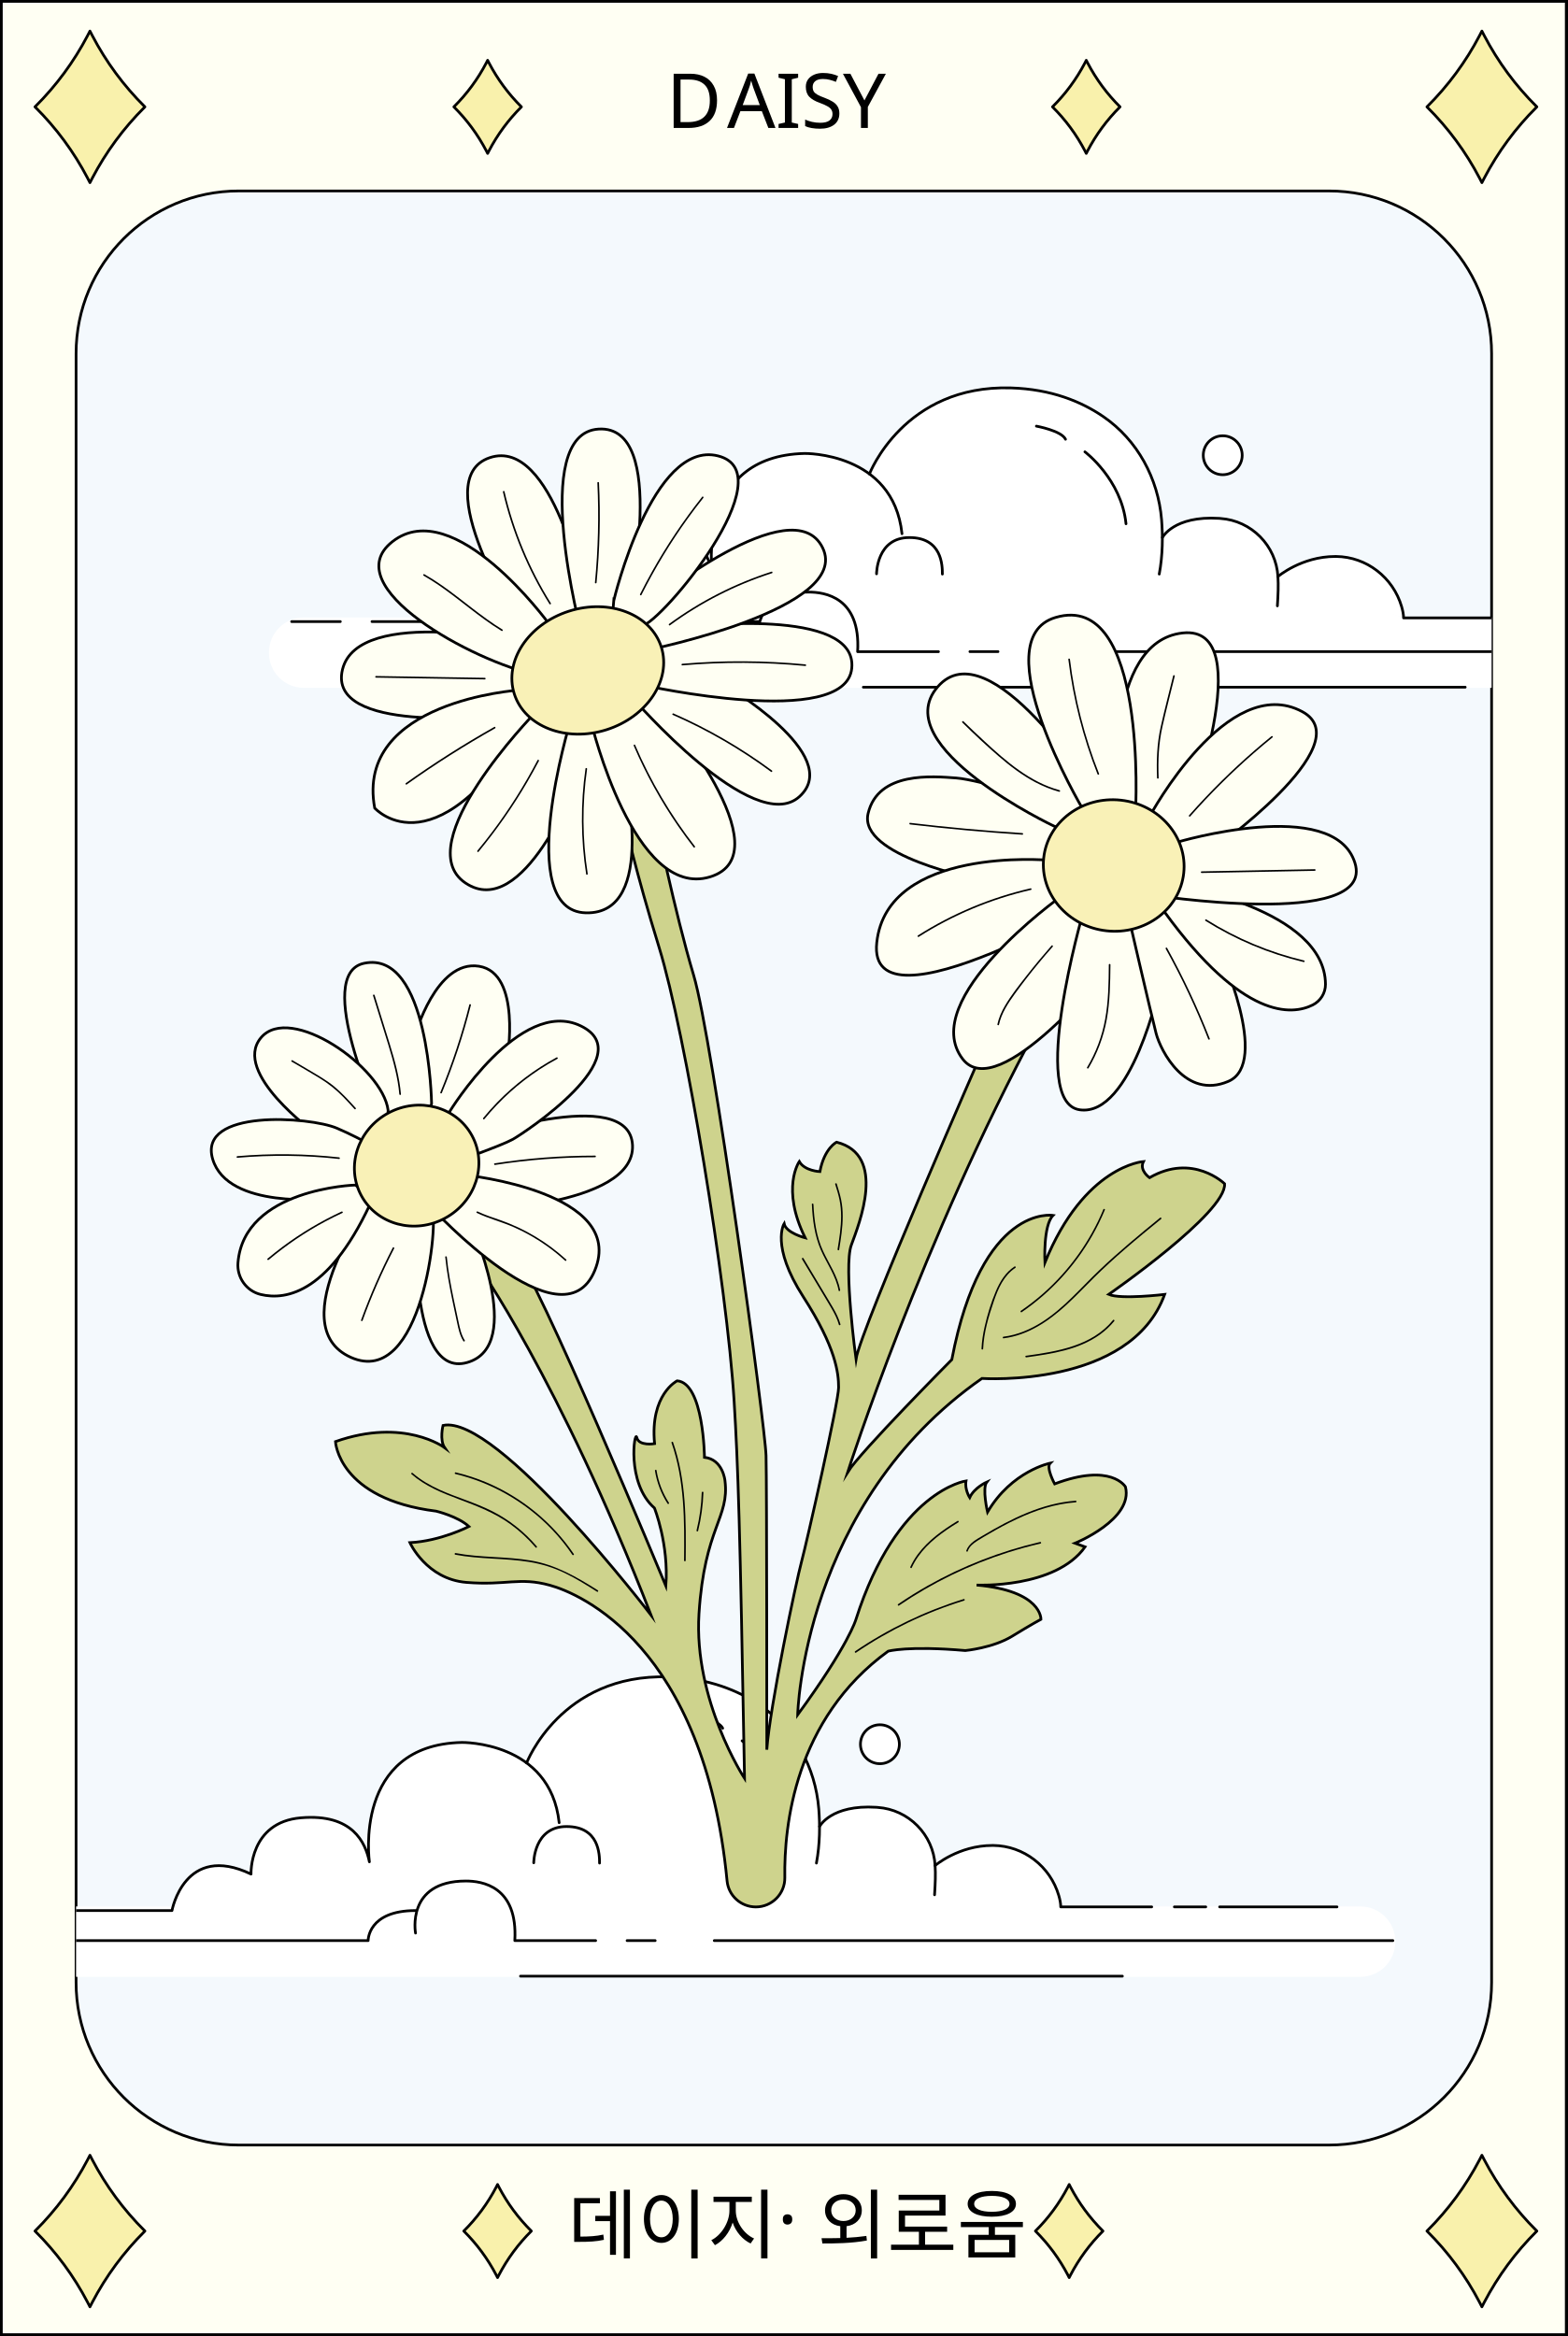
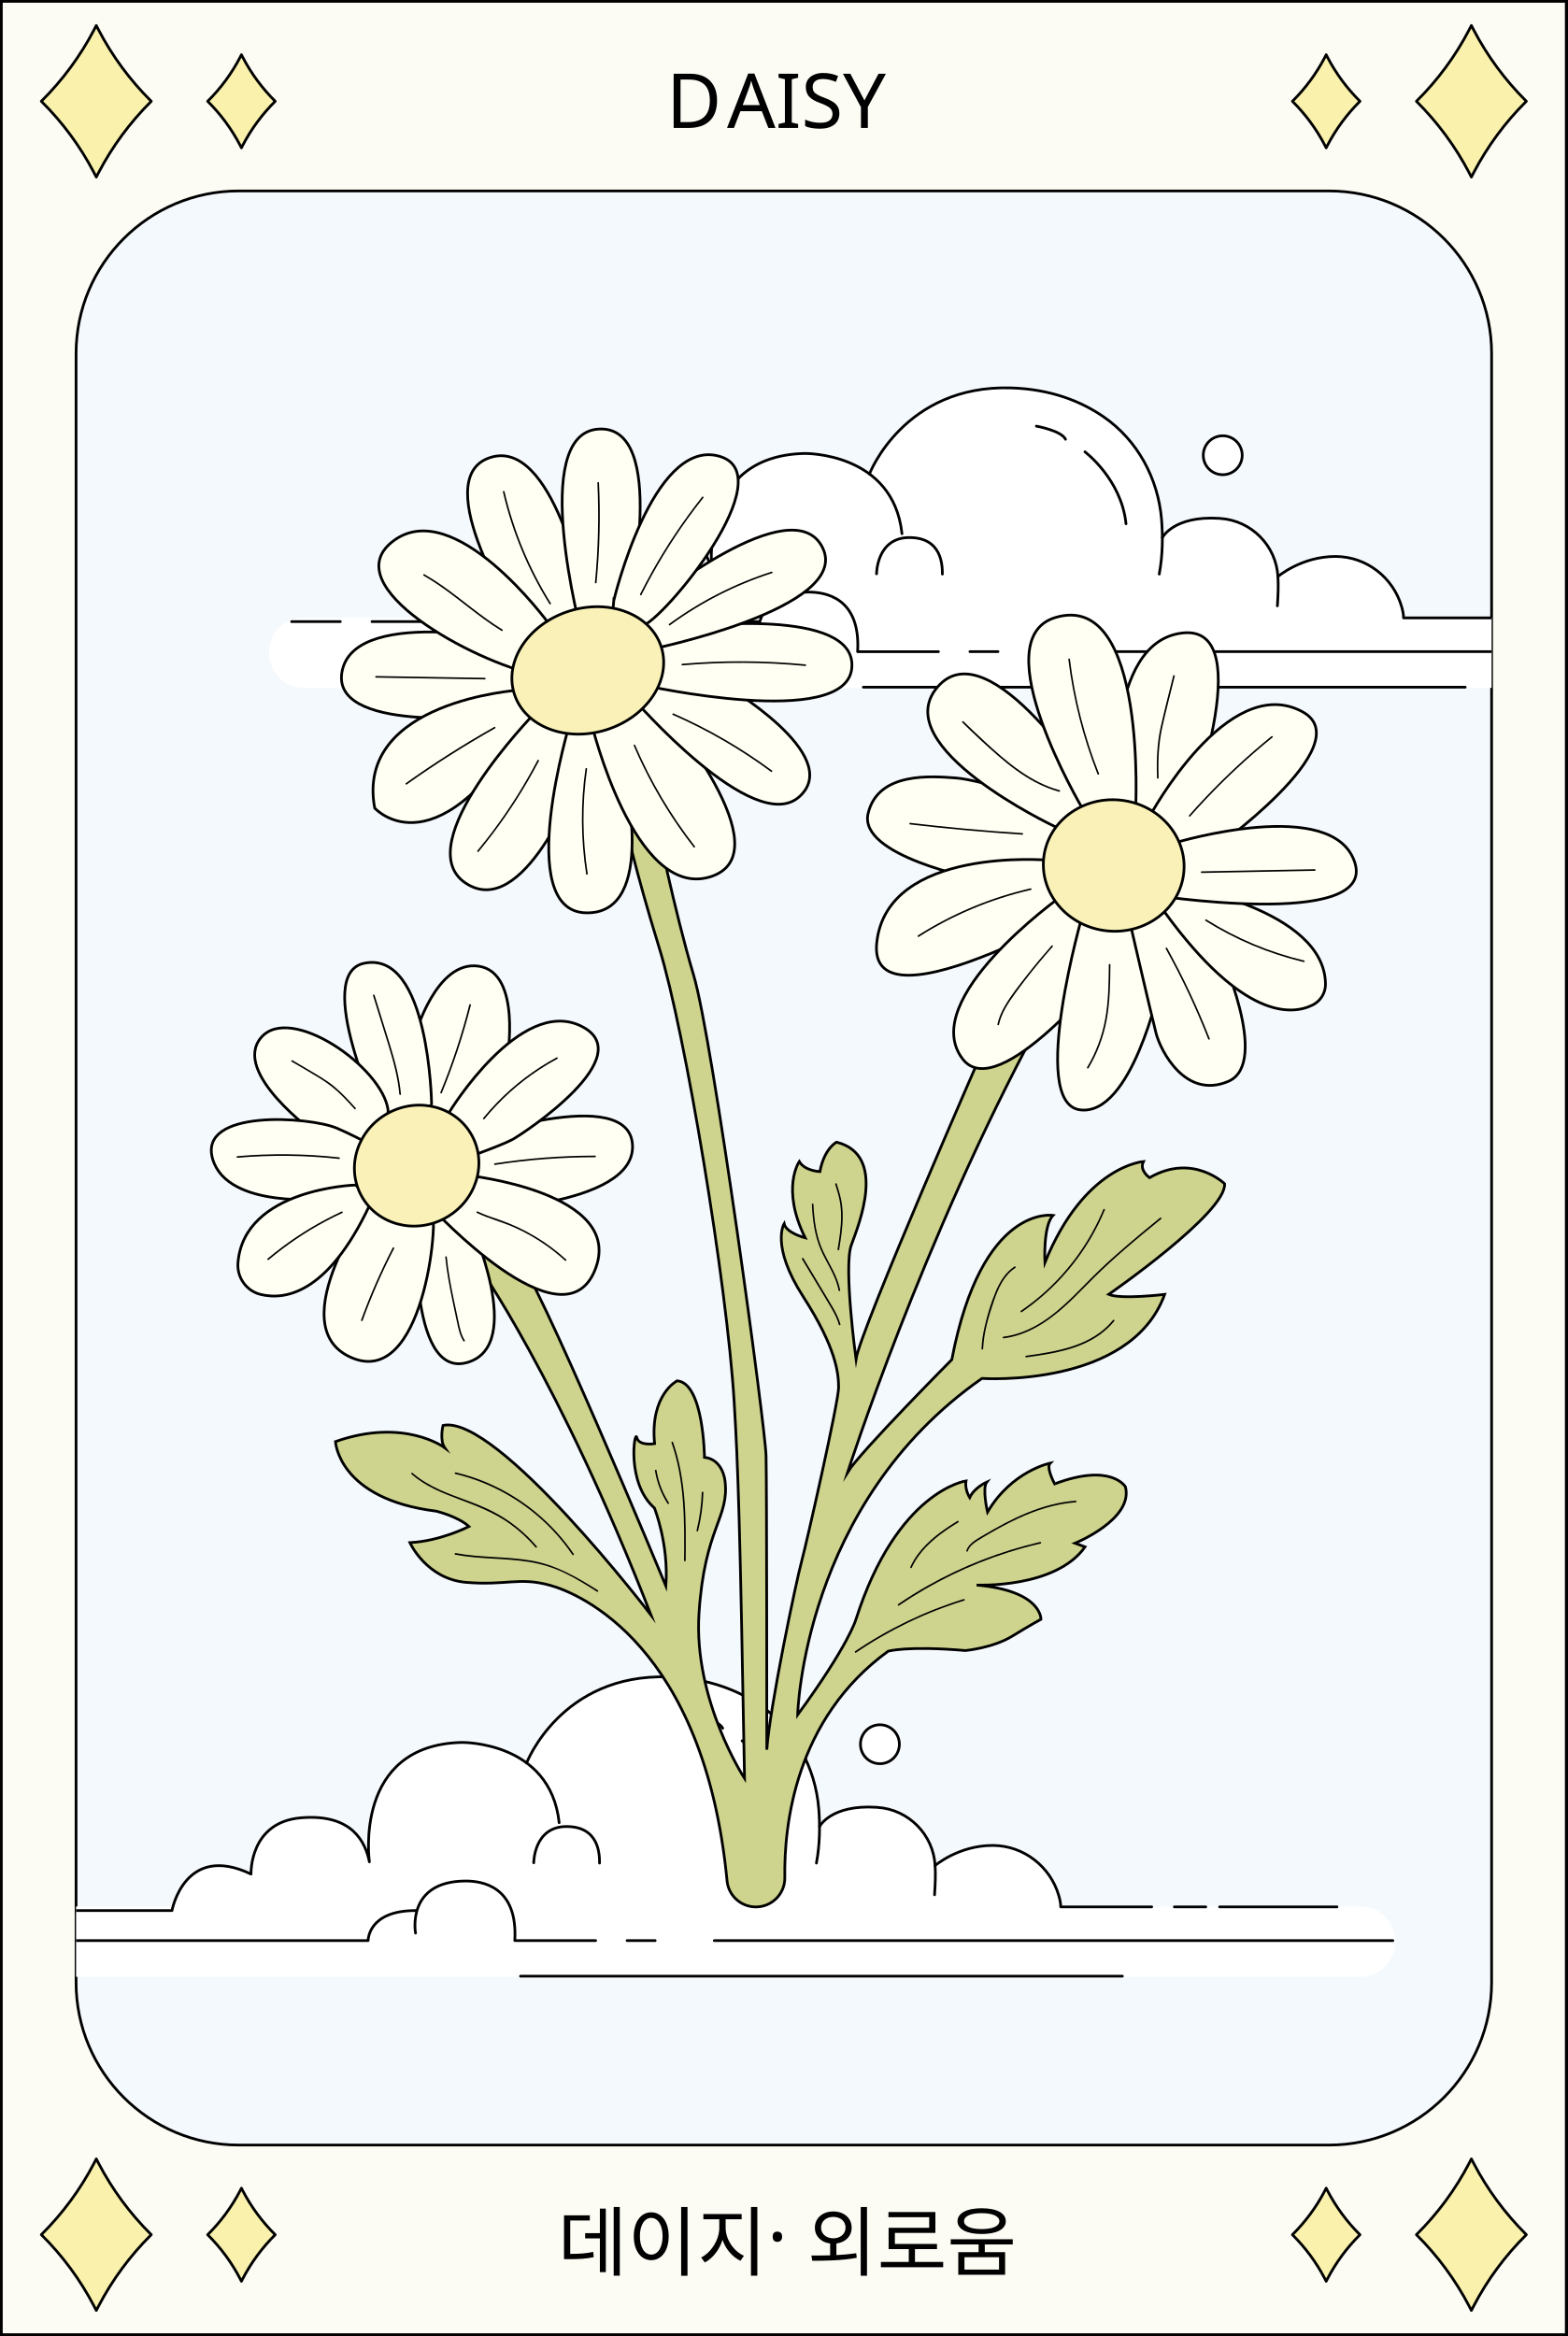
<svg xmlns="http://www.w3.org/2000/svg" id="Layer_1" data-name="Layer 1" viewBox="0 0 289.13 430.87">
  <defs>
    <style>
      .cls-1, .cls-2 {
        fill: none;
      }

+       .cls-3 {
+         fill: #fffff3;
+       }
+ 
      .cls-3, .cls-4, .cls-5, .cls-6, .cls-2, .cls-7, .cls-8 {
        stroke: #000;
      }

      .cls-3, .cls-4, .cls-5, .cls-6, .cls-8 {
        stroke-miterlimit: 10;
      }

      .cls-3, .cls-4, .cls-6, .cls-2, .cls-7, .cls-8 {
        stroke-width: .5px;
      }

-       .cls-3, .cls-5 {
-         fill: #fffff3;
-       }
- 
      .cls-9 {
-         font-family: Pretendard-Regular-KSCpc-EUC-H, Pretendard;
+         font-family: SUIT-Regular-KSCpc-EUC-H, SUIT;
      }

      .cls-9, .cls-10 {
        font-size: 14px;
      }

      .cls-4 {
        fill: #f9f1b7;
+       }
+ 
+       .cls-5 {
+         fill: #fcfcf5;
      }

      .cls-11 {
        clip-path: url(#clippath-1);
      }

      .cls-12 {
        clip-path: url(#clippath-2);
      }

      .cls-6 {
        fill: #f4f9fd;
      }

      .cls-13 {
        fill: #fff;
      }

      .cls-10 {
        font-family: 'IM_FELL_Double_Pica_SC', 'IM FELL Double Pica SC';
      }

      .cls-2, .cls-7 {
        stroke-linecap: round;
        stroke-linejoin: round;
      }

      .cls-7 {
        fill: #f9f1ac;
      }

      .cls-8 {
        fill: #ced38d;
      }

      .cls-14 {
        letter-spacing: -.01em;
      }

      .cls-15 {
        clip-path: url(#clippath);
      }
    </style>
    <clipPath id="clippath">
      <rect class="cls-1" x="-295.11" y="35.22" width="261.08" height="360.43" rx="30" ry="30" />
    </clipPath>
    <clipPath id="clippath-1">
      <rect class="cls-1" x="14.03" y="35.22" width="261.08" height="360.43" rx="30" ry="30" />
    </clipPath>
    <clipPath id="clippath-2">
      <rect class="cls-1" x="332.42" y="35.22" width="261.08" height="360.43" rx="30" ry="30" />
    </clipPath>
  </defs>
-   <rect class="cls-5" x="0" width="289.13" height="430.87" />
+   <rect class="cls-5" width="289.13" height="430.87" />
  <rect class="cls-6" x="14.03" y="35.22" width="261.08" height="360.43" rx="30" ry="30" />
  <text class="cls-10" transform="translate(122.89 23.6)">
    <tspan class="cls-14" x="0" y="0">D</tspan>
    <tspan x="11.2" y="0">AISY</tspan>
  </text>
-   <text class="cls-9" transform="translate(104.73 415.46)">
+   <text class="cls-9" transform="translate(102.86 418.65)">
    <tspan x="0" y="0">데이지· 외로움</tspan>
  </text>
-   <path class="cls-7" d="M16.59,5.73l.43.83c2.53,4.84,5.79,9.26,9.66,13.1l.05.05-.05.05c-3.87,3.85-7.13,8.27-9.66,13.1l-.43.83-.43-.83c-2.53-4.84-5.79-9.26-9.66-13.1l-.05-.05.05-.05c3.87-3.85,7.13-8.27,9.66-13.1l.43-.83Z" />
-   <path class="cls-7" d="M273.32,5.73l.43.83c2.53,4.84,5.79,9.26,9.66,13.1l.05.05-.05.05c-3.87,3.85-7.13,8.27-9.66,13.1l-.43.83-.43-.83c-2.53-4.84-5.79-9.26-9.66-13.1l-.05-.05.05-.05c3.87-3.85,7.13-8.27,9.66-13.1l.43-.83Z" />
-   <path class="cls-7" d="M200.35,11.12l.24.47c1.57,3,3.59,5.74,5.99,8.12h0s0,0,0,0c-2.4,2.38-4.42,5.12-5.99,8.12l-.24.47-.24-.47c-1.57-3-3.59-5.74-5.99-8.12h0s0,0,0,0c2.4-2.38,4.42-5.12,5.99-8.12l.24-.47Z" />
-   <path class="cls-7" d="M89.94,11.12l.24.47c1.57,3,3.59,5.74,5.99,8.12h0s0,0,0,0c-2.4,2.38-4.42,5.12-5.99,8.12l-.24.47-.24-.47c-1.57-3-3.59-5.74-5.99-8.12h0s0,0,0,0c2.4-2.38,4.42-5.12,5.99-8.12l.24-.47Z" />
-   <path class="cls-7" d="M16.59,397.53l.43.83c2.53,4.84,5.79,9.26,9.66,13.1l.05.05-.05.05c-3.87,3.85-7.13,8.27-9.66,13.1l-.43.83-.43-.83c-2.53-4.84-5.79-9.26-9.66-13.1l-.05-.05.05-.05c3.87-3.85,7.13-8.27,9.66-13.1l.43-.83Z" />
-   <path class="cls-7" d="M273.32,397.53l.43.83c2.53,4.84,5.79,9.26,9.66,13.1l.05.05-.05.05c-3.87,3.85-7.13,8.27-9.66,13.1l-.43.83-.43-.83c-2.53-4.84-5.79-9.26-9.66-13.1l-.05-.05.05-.05c3.87-3.85,7.13-8.27,9.66-13.1l.43-.83Z" />
-   <path class="cls-7" d="M197.2,402.92l.24.47c1.57,3,3.59,5.74,5.99,8.12h0s0,0,0,0c-2.4,2.38-4.42,5.12-5.99,8.12l-.24.47-.24-.47c-1.57-3-3.59-5.74-5.99-8.12h0s0,0,0,0c2.4-2.38,4.42-5.12,5.99-8.12l.24-.47Z" />
-   <path class="cls-7" d="M91.77,402.92l.24.47c1.57,3,3.59,5.74,5.99,8.12h0s0,0,0,0c-2.4,2.38-4.42,5.12-5.99,8.12l-.24.47-.24-.47c-1.57-3-3.59-5.74-5.99-8.12h0s0,0,0,0c2.4-2.38,4.42-5.12,5.99-8.12l.24-.47Z" />
  <g class="cls-15">
    <g>
      <rect class="cls-13" x="-214.3" y="333.68" width="280.56" height="10.6" rx="5.3" ry="5.3" />
      <g>
        <path class="cls-13" d="M-179.7,337.35H31.72v-3.26l-20.39-16.95c0-8.61-6.48-15.59-14.48-15.59s-14.48,6.98-14.48,15.59" />
        <path class="cls-13" d="M3.97,334.09c0-10.26,6.26-18.57,13.97-18.57s13.97,8.31,13.97,18.57h11.97" />
        <circle class="cls-13" cx="33.22" cy="289.26" r="4.05" />
        <circle class="cls-13" cx="17.79" cy="304.34" r="2.4" />
      </g>
      <path class="cls-13" d="M14.2,331.75l-26.7-26.83-33.48-14.7s-28.57.28-32.7,0-12.53-2.45-12.53-2.45l-12.64,13.78-15.77,5.19-25.44,6.91-11.11,16.61-23.52,7.1" />
      <g>
        <path class="cls-2" d="M-17.63,316.73c0-8.61,6.48-15.59,14.48-15.59s14.48,6.98,14.48,15.59" />
        <path class="cls-2" d="M3.97,333.68c0-10.26,6.26-18.57,13.97-18.57s13.97,8.31,13.97,18.57h11.97" />
        <line class="cls-2" x1="48.06" y1="333.68" x2="55.61" y2="333.68" />
        <line class="cls-2" x1="-91.22" y1="336.94" x2="2.33" y2="336.94" />
        <line class="cls-2" x1="-22.72" y1="344.15" x2="61.32" y2="344.15" />
        <circle class="cls-2" cx="33.22" cy="288.85" r="4.05" />
        <circle class="cls-2" cx="17.79" cy="303.93" r="2.4" />
      </g>
    </g>
  </g>
  <g class="cls-11">
    <g>
      <rect class="cls-13" x="49.61" y="113.89" width="270.96" height="12.98" rx="6.43" ry="6.43" />
      <g>
        <path class="cls-13" d="M173.8,105.88c0-1.53-.21-6.74-6.09-6.74s-6.05,6.69-6.05,6.69l12.13.04Z" />
        <path class="cls-13" d="M213.81,105.88c.66-3.54.67-7.03.43-10.02-.62-7.61-4.45-14.7-10.75-19.03-4.04-2.77-9.59-5.06-17.01-5.29-19.8-.61-26.12,15.87-26.12,15.87l53.46,18.46Z" />
        <path class="cls-13" d="M75.51,120.19h55.62s-.09-5.54,8.74-5.54l18.31,5.54" />
        <path class="cls-13" d="M139.87,118.8s-1.79-9.6,9.28-9.6c2.91,0,9.62.9,9.03,10.99h14.91" />
        <circle class="cls-13" cx="225.52" cy="83.97" r="3.59" />
        <path class="cls-13" d="M275.65,113.97h-16.78c0-.63-.14-1.35-.36-2.09-1.58-5.36-6.47-9.18-12.06-9.24-.06,0-.12,0-.19,0-6.22,0-10.57,3.71-10.57,3.71l23.18,7.62-120.59.67h-43.34l14.58-6.73,21.83-2.26,35.01-7.22c-1.62-15.07-17.95-14.8-17.95-14.8-20.12.45-17.05,22.02-17.05,22.02-.72-3.52-3.07-8.93-12.63-8.12-9.56.81-9.2,10.38-9.2,10.38-12.27-5.86-14.58,6.73-14.58,6.73h-26.34" />
        <path class="cls-13" d="M215.01,98.34l20.58,13.4c.15-2.2.2-3.74.1-5.4-.33-5.71-4.88-10.32-10.59-10.72-.08,0-.17-.01-.25-.02-8.38-.53-10.47,3.54-10.47,3.54" />
        <polygon class="cls-13" points="258.87 113.97 207.13 95.56 166.36 85.99 150.09 90.94 131.35 105.65 112.12 103.65 109.52 107.91 96.9 111.75 94.94 114.64 258.87 113.97" />
        <polygon class="cls-13" points="131.13 120.19 158.18 120.19 147.16 107.6 135.32 118.61 131.13 120.19" />
      </g>
      <g>
        <line class="cls-2" x1="53.79" y1="114.65" x2="62.77" y2="114.65" />
        <path class="cls-2" d="M166.36,98.44c-1.62-15.07-17.95-14.8-17.95-14.8-20.12.45-17.05,22.02-17.05,22.02-.72-3.52-3.07-8.93-12.63-8.12-9.56.81-9.2,10.38-9.2,10.38-12.27-5.86-14.58,6.73-14.58,6.73h-26.34" />
        <path class="cls-2" d="M161.67,105.84s0-6.69,6.05-6.69,6.09,5.2,6.09,6.74" />
        <path class="cls-2" d="M160.36,87.42s6.33-16.48,26.12-15.87c7.42.23,12.97,2.52,17.01,5.29,6.3,4.32,10.13,11.41,10.75,19.03.24,2.98.23,6.48-.43,10.02" />
        <path class="cls-2" d="M214.39,99.15s2.09-4.07,10.47-3.54c.08,0,.17.01.25.02,5.71.4,10.26,5.01,10.59,10.72.1,1.66.04,3.2-.1,5.4" />
        <path class="cls-2" d="M235.69,106.35s4.35-3.71,10.57-3.71c.06,0,.12,0,.19,0,5.59.06,10.49,3.87,12.06,9.24.22.75.36,1.47.36,2.09h16.78" />
        <line class="cls-2" x1="279.83" y1="113.97" x2="285.62" y2="113.97" />
        <line class="cls-2" x1="288.18" y1="113.97" x2="309.82" y2="113.97" />
        <path class="cls-2" d="M75.51,120.19h55.62s-.09-5.54,8.74-5.54" />
        <path class="cls-2" d="M139.87,118.81s-1.79-9.6,9.28-9.6c2.91,0,9.62.9,9.03,10.99h14.91" />
        <line class="cls-2" x1="178.89" y1="120.19" x2="184.07" y2="120.19" />
        <line class="cls-2" x1="194.97" y1="120.19" x2="320.13" y2="120.19" />
        <line class="cls-2" x1="159.23" y1="126.75" x2="270.24" y2="126.75" />
        <path class="cls-2" d="M191.15,78.6s4.63.84,5.37,2.42" />
        <path class="cls-2" d="M200.1,83.34s6.74,5.05,7.58,13.27" />
        <circle class="cls-2" cx="225.52" cy="83.97" r="3.59" />
      </g>
    </g>
    <g>
      <rect class="cls-13" x="-13.62" y="351.64" width="270.96" height="12.98" rx="6.43" ry="6.43" />
      <g>
        <path class="cls-13" d="M110.57,343.63c0-1.53-.21-6.74-6.09-6.74s-6.05,6.69-6.05,6.69l12.13.04Z" />
        <path class="cls-13" d="M150.58,343.63c.66-3.54.67-7.03.43-10.02-.62-7.61-4.45-14.7-10.75-19.03-4.04-2.77-9.59-5.06-17.01-5.29-19.8-.61-26.12,15.87-26.12,15.87l53.46,18.46Z" />
        <path class="cls-13" d="M12.28,357.93h55.62s-.09-5.54,8.74-5.54l18.31,5.54" />
        <path class="cls-13" d="M76.64,356.55s-1.79-9.6,9.28-9.6c2.91,0,9.62.9,9.03,10.99h14.91" />
        <circle class="cls-13" cx="162.29" cy="321.72" r="3.59" />
        <path class="cls-13" d="M212.42,351.72h-16.78c0-.63-.14-1.35-.36-2.09-1.58-5.36-6.47-9.18-12.06-9.24-.06,0-.12,0-.19,0-6.22,0-10.57,3.71-10.57,3.71l23.18,7.62-120.59.67H31.71l14.58-6.73,21.83-2.26,35.01-7.22c-1.62-15.07-17.95-14.8-17.95-14.8-20.12.45-17.05,22.02-17.05,22.02-.72-3.52-3.07-8.93-12.63-8.12-9.56.81-9.2,10.38-9.2,10.38-12.27-5.86-14.58,6.73-14.58,6.73H5.37" />
        <path class="cls-13" d="M151.78,336.09l20.58,13.4c.15-2.2.2-3.74.1-5.4-.33-5.71-4.88-10.32-10.59-10.72-.08,0-.17-.01-.25-.02-8.38-.53-10.47,3.54-10.47,3.54" />
        <polygon class="cls-13" points="195.64 351.72 143.9 333.31 103.13 323.74 86.86 328.69 68.12 343.4 48.89 341.4 46.29 345.66 33.67 349.49 31.71 352.39 195.64 351.72" />
        <polygon class="cls-13" points="67.9 357.93 94.95 357.93 83.93 345.35 72.09 356.36 67.9 357.93" />
      </g>
      <g>
        <path class="cls-2" d="M103.13,336.19c-1.62-15.07-17.95-14.8-17.95-14.8-20.12.45-17.05,22.02-17.05,22.02-.72-3.52-3.07-8.93-12.63-8.12-9.56.81-9.2,10.38-9.2,10.38-12.27-5.86-14.58,6.73-14.58,6.73H5.37" />
        <path class="cls-2" d="M98.44,343.59s0-6.69,6.05-6.69,6.09,5.2,6.09,6.74" />
        <path class="cls-2" d="M97.13,325.17s6.33-16.48,26.12-15.87c7.42.23,12.97,2.52,17.01,5.29,6.3,4.32,10.13,11.41,10.75,19.03.24,2.98.23,6.48-.43,10.02" />
        <path class="cls-2" d="M151.16,336.89s2.09-4.07,10.47-3.54c.08,0,.17.01.25.02,5.71.4,10.26,5.01,10.59,10.72.1,1.66.04,3.2-.1,5.4" />
        <path class="cls-2" d="M172.46,344.1s4.35-3.71,10.57-3.71c.06,0,.12,0,.19,0,5.59.06,10.49,3.87,12.06,9.24.22.75.36,1.47.36,2.09h16.78" />
        <line class="cls-2" x1="216.6" y1="351.72" x2="222.39" y2="351.72" />
        <line class="cls-2" x1="224.95" y1="351.72" x2="246.59" y2="351.72" />
        <path class="cls-2" d="M12.28,357.94h55.62s-.09-5.54,8.74-5.54" />
        <path class="cls-2" d="M76.64,356.55s-1.79-9.6,9.28-9.6c2.91,0,9.62.9,9.03,10.99h14.91" />
        <line class="cls-2" x1="115.66" y1="357.94" x2="120.84" y2="357.94" />
        <line class="cls-2" x1="131.74" y1="357.94" x2="256.9" y2="357.94" />
        <line class="cls-2" x1="96" y1="364.5" x2="207.01" y2="364.5" />
        <path class="cls-2" d="M127.92,316.35s4.63.84,5.37,2.42" />
        <path class="cls-2" d="M136.87,321.09s6.74,5.05,7.58,13.27" />
        <circle class="cls-2" cx="162.29" cy="321.72" r="3.59" />
      </g>
    </g>
  </g>
  <g>
    <g>
-       <path class="cls-8" d="M87.9,233s15.18,21.21,32.18,64.91c0,0-28.45-37.16-38.37-34.99,0,0-.67,2.69.3,4.1,0,0-7.46-5.6-20.14-1.12,0,0,.52,10.59,18.58,12.83,0,0,4.03.97,6.04,2.83,0,0-5.22,2.69-10.89,2.98,0,0,3.04,6.73,10.43,7.33,7.39.6,9.71-1.03,15.37.52,5.47,1.49,28.5,11.12,32.7,54.54.26,2.73,2.57,4.8,5.31,4.8h0c2.98,0,5.39-2.44,5.34-5.42-.15-9.47,1.81-29.23,19.06-41.75,0,0,3.62-1.04,14.23-.12,0,0,5.07-.46,8.65-2.65,3.57-2.19,5.3-3.11,5.3-3.11,0,0,.23-5.26-11.87-6.32,0,0,14.54.69,20.01-7.04l-1.85-.68s10.8-4.38,9.3-10.39c0,0-2.6-4.51-13.06-.55,0,0-1.64-3.01-.82-3.83,0,0-7.11,1.44-11.56,9.03,0,0-1.03-4.38-.14-5.54,0,0-2.32,1.03-3.15,2.87,0,0-.96-1.5-.68-3.08,0,0-12.72,1.78-20.31,25.57,0,0-1.3,4.65-10.74,17.57,0,0,.87-38.93,33.99-62.04,0,0,27.4,1.85,33.7-15.5,0,0-8.06.97-10.32,0,0,0,21.79-15.09,21.37-20.41,0,0-5.87-5.73-13.84-1.12,0,0-1.96-1.35-1.12-2.98,0,0-10.91.74-18.18,18.64,0,0-.36-6.84,1.5-8.7,0,0-13.15-2.27-18.67,26.6,0,0-16.9,17.03-19.2,20.74,0,0,13.69-42.72,35.05-82.25l-9.98,4.09s-22.64,51.68-23.54,57.31c0,0-2.32-17.01-.87-21,1.45-3.98,6.61-16.65-2.71-19,0,0-2.26,1.09-3.08,5.43,0,0-2.81-.11-3.8-1.86,0,0-3.44,4.94,1.09,14.08,0,0-3.53-.9-3.89-2.62,0,0-2.53,4.07,3.53,13.48,6.06,9.41,6.52,14.12,6.52,16.74s-5.88,28.59-6.84,32.14c-.97,3.55-5.85,26.76-6.4,34.67,0,0,0-48.82-.14-54.23-.14-5.41-9.84-76.89-13.36-88.64s-7.03-29-7.03-29l-6.53-6.03.91,6.88s1.86,8.71,6.29,23.06c4.82,15.6,12.51,62.08,13.83,83.68.73,11.97,1.08,22.44,1.92,69.57,0,0-9.41-14.36-8.4-30.37,1.01-16,5.67-17.64,4.79-24.57,0,0-.38-3.91-3.78-4.28,0,0-.13-13.73-5.04-14.11,0,0-5.04,2.52-4.16,11.59,0,0-2.9.5-3.28-1.13s-2.03,8.37,3.25,13c0,0,2.68,6.66,2.11,14.37,0,0-24.27-58.53-27.74-61.02s-8.92-4.71-8.92-4.71l1.76,6.2Z" />
+       <path class="cls-8" d="M87.9,233s15.18,21.21,32.18,64.91c0,0-28.45-37.16-38.37-34.99,0,0-.67,2.69.3,4.1,0,0-7.46-5.6-20.14-1.12,0,0,.52,10.59,18.58,12.83,0,0,4.03.97,6.04,2.83,0,0-5.22,2.69-10.89,2.98,0,0,3.04,6.73,10.43,7.33,7.39.6,9.71-1.03,15.37.52,5.47,1.49,28.5,11.12,32.7,54.54.26,2.73,2.57,4.8,5.31,4.8h0c2.98,0,5.39-2.44,5.34-5.42-.15-9.47,1.81-29.23,19.06-41.75,0,0,3.62-1.04,14.23-.12,0,0,5.07-.46,8.65-2.65,3.57-2.19,5.3-3.11,5.3-3.11,0,0,.23-5.26-11.87-6.32,0,0,14.54.69,20.01-7.04l-1.85-.68s10.8-4.38,9.3-10.39c0,0-2.6-4.51-13.06-.55,0,0-1.64-3.01-.82-3.83,0,0-7.11,1.44-11.56,9.03,0,0-1.03-4.38-.14-5.54,0,0-2.32,1.03-3.15,2.87,0,0-.96-1.5-.68-3.08,0,0-12.72,1.78-20.31,25.57,0,0-1.3,4.65-10.74,17.57,0,0,.87-38.93,33.99-62.04,0,0,27.4,1.85,33.7-15.5,0,0-8.06.97-10.32,0,0,0,21.79-15.09,21.37-20.41,0,0-5.87-5.73-13.84-1.12,0,0-1.96-1.35-1.12-2.98,0,0-10.91.74-18.18,18.64,0,0-.36-6.84,1.5-8.7,0,0-13.15-2.27-18.67,26.6,0,0-16.9,17.03-19.2,20.74,0,0,13.69-42.72,35.05-82.25l-9.98,4.09s-22.64,51.68-23.54,57.31c0,0-2.32-17.01-.87-21,1.45-3.98,6.61-16.65-2.71-19,0,0-2.26,1.09-3.08,5.43,0,0-2.81-.11-3.8-1.86,0,0-3.44,4.94,1.09,14.08,0,0-3.53-.9-3.89-2.62,0,0-2.53,4.07,3.53,13.48,6.06,9.41,6.52,14.12,6.52,16.74s-5.88,28.59-6.84,32.14c-.97,3.55-5.85,26.76-6.4,34.67,0,0,0-48.82-.14-54.23-.14-5.41-9.84-76.89-13.36-88.64-3.52-11.75-7.03-29-7.03-29l-6.53-6.03.91,6.88s1.86,8.71,6.29,23.06c4.82,15.6,12.51,62.08,13.83,83.68.73,11.97,1.08,22.44,1.92,69.57,0,0-9.41-14.36-8.4-30.37,1.01-16,5.67-17.64,4.79-24.57,0,0-.38-3.91-3.78-4.28,0,0-.13-13.73-5.04-14.11,0,0-5.04,2.52-4.16,11.59,0,0-2.9.5-3.28-1.13-.38-1.64-2.03,8.37,3.25,13,0,0,2.68,6.66,2.11,14.37,0,0-24.27-58.53-27.74-61.02-3.47-2.49-8.92-4.71-8.92-4.71l1.76,6.2Z" />
      <g>
        <path class="cls-3" d="M76.81,224.31s-1.69,30.09,9.32,27.01c11.01-3.08.59-25.84.59-25.84l-7.63-5.72-2.28,4.55Z" />
        <path class="cls-3" d="M86.13,210.22s30.02-10.5,30.53,1.03c.51,11.52-30.53,12.11-30.53,12.11v-13.14Z" />
        <path class="cls-3" d="M76.52,191.06s3.89-14.09,11.82-12.84,5.21,17.1,5.21,17.1l-11.16,12.77-4.7-3.08-1.17-13.95Z" />
-         <path class="cls-3" d="M180.18,162.12s-21.92-4.23-20.07-12.07c1.85-7.84,11.95-6.86,16.26-6.55s18.69,4.83,18.69,4.83l2.06,6.1-4.3,7.68h-12.65Z" />
+         <path class="cls-3" d="M180.18,162.12s-21.92-4.23-20.07-12.07c1.85-7.84,11.95-6.86,16.26-6.55,4.31.31,18.69,4.83,18.69,4.83l2.06,6.1-4.3,7.68h-12.65Z" />
        <path class="cls-3" d="M193.33,158.66s-29.68-2.61-31.62,15.18,43.68-9.36,43.68-9.36l-12.06-5.82Z" />
        <path class="cls-3" d="M195.52,165.49s-26.41,18.87-17.96,29.85c6.58,8.54,26.92-16.86,26.92-16.86l-3.99-14.5-4.97,1.52Z" />
        <path class="cls-3" d="M199.74,168.44s-10.12,34.91-.59,36.26c9.53,1.35,14.76-22.85,14.76-22.85l-6.58-17.87-7.59,4.47Z" />
        <path class="cls-3" d="M224.7,174.79c.17.39,9.75,21.3,1.84,24.67-7.91,3.37-12.47-5.65-13.31-8.85-.84-3.2-5.4-22.93-5.4-22.93l11.72.42,5.15,6.69Z" />
        <path class="cls-3" d="M205.98,147.44s-2.36-29.09,12.14-30.69c14.5-1.6.51,35.16.51,35.16l-10.2,2.53-2.45-7Z" />
        <path class="cls-3" d="M107.83,110.12s-5.84-29.63-17.51-25.7c-11.67,3.93,5.39,30.59,5.39,30.59l10.21,1.87,1.91-6.76Z" />
-         <path class="cls-3" d="M97.4,118.65s-31.31-7.07-34.23,4.83c-2.92,11.9,27.72,8.53,27.72,8.53l9.76-5.95-3.25-7.41Z" />
+         <path class="cls-3" d="M97.4,118.65s-31.31-7.07-34.23,4.83,27.72,8.53,27.72,8.53l9.76-5.95-3.25-7.41Z" />
        <path class="cls-3" d="M95.71,127.29s-30.3,2-26.6,21.76c0,0,11.75,13.12,29.96-18.73l-3.37-3.03Z" />
-         <path class="cls-3" d="M98.52,131.66s-23.34,24.02-12.68,31.2c10.66,7.18,20.54-18.77,20.54-18.77l-1.12-13.32-6.73.9Z" />
+         <path class="cls-3" d="M98.52,131.66s-23.34,24.02-12.68,31.2,20.54-18.77,20.54-18.77l-1.12-13.32-6.73.9Z" />
        <path class="cls-3" d="M105.14,133.24s-10.55,34.79,2.92,35.13,6.96-26.15,6.96-26.15c0,0-5.39-12.12-6.12-12.46s-3.76,3.48-3.76,3.48Z" />
-         <path class="cls-3" d="M109.07,133.35s7.86,32.66,21.88,28.39c14.03-4.26-8.75-31.09-8.75-31.09l-8.98-4.6-4.15,7.29Z" />
-         <path class="cls-3" d="M116.7,128.75s22.33,25.81,30.75,18.18c8.42-7.63-13.92-20.65-13.92-20.65l-13.24-2.13-3.59,4.6Z" />
+         <path class="cls-3" d="M109.07,133.35s7.86,32.66,21.88,28.39-8.75-31.09-8.75-31.09l-8.98-4.6-4.15,7.29Z" />
+         <path class="cls-3" d="M116.7,128.75s22.33,25.81,30.75,18.18-13.92-20.65-13.92-20.65l-13.24-2.13-3.59,4.6Z" />
        <path class="cls-3" d="M118.72,126.39s37.26,8.3,38.38-3.14c1.12-11.45-30.08-7.63-30.08-7.63l-8.98,2.92.67,7.86Z" />
        <path class="cls-3" d="M119.51,119.88s37.71-7.63,32.21-18.85c-5.5-11.22-31.76,10.21-31.76,10.21l-6.73,8.19,6.28.45Z" />
        <path class="cls-3" d="M115.91,111.69s7.52-33.33-5.5-32.55-3.14,37.73-3.14,37.73l8.64-5.18Z" />
        <path class="cls-3" d="M113.22,110.7s7.07-29.65,19.21-26.61c12.57,3.14-10.41,30.73-14.04,31.36l-5.7,1.42.52-6.18Z" />
        <path class="cls-3" d="M101.21,115.01s-17.49-24.01-28.84-15.1c-10.51,8.25,14.84,22.11,26.71,24.6l2.13-9.5Z" />
        <ellipse class="cls-4" cx="108.41" cy="123.66" rx="14.23" ry="11.47" transform="translate(-32.45 38.79) rotate(-17.69)" />
        <path class="cls-3" d="M217.11,163.29s27.27,4.42,27.36,18.25c.01,1.61-.91,3.1-2.35,3.82-3.83,1.92-12.85,2.75-27.29-17.09l-5.4-2.53,7.67-2.45Z" />
        <path class="cls-3" d="M70.05,206.5s-12.41-26.86-2.88-28.83c11.99-2.47,12.43,25.86,12.43,25.86l-.78,3.68-8.77-.72Z" />
        <path class="cls-3" d="M82.9,205.08s12.99-21.28,24.22-15.85-10.42,19.74-12.55,20.92-10.5,4.11-10.5,4.11l-1.17-9.17Z" />
        <path class="cls-3" d="M85.91,216.75s29.8,3.08,23.78,17.61c-6.02,14.53-30.09-11.6-30.09-11.6l6.31-6.02Z" />
-         <path class="cls-3" d="M68.96,220.57s-17.46,23.9-4.25,29.79,16.38-25.51,14.9-27.59l-10.64-2.2Z" />
+         <path class="cls-3" d="M68.96,220.57s-17.46,23.9-4.25,29.79c13.39,5.97,16.38-25.51,14.9-27.59l-10.64-2.2Z" />
        <path class="cls-3" d="M212.05,150.56s14.36-26.73,28.15-19.29c11.08,5.98-16.96,25.78-16.96,25.78h-12.95l1.76-6.49Z" />
        <path class="cls-3" d="M217.02,155.37s29-8.68,32.88,3.79c3.88,12.48-38.19,5.82-38.19,5.82l5.31-9.61Z" />
        <path class="cls-3" d="M194.51,152.43s-31.11-14.68-21.58-25.73c9.53-11.05,29,19.73,29,19.73l-2.53,6.58-4.89-.58Z" />
        <path class="cls-3" d="M199.65,149.13s-18.48-31.23-4.97-35.24c17.03-5.06,14.76,35.85,14.76,35.85l-6.41,3.27-3.37-3.88Z" />
        <ellipse class="cls-4" cx="205.42" cy="159.64" rx="12.12" ry="12.99" transform="translate(24.39 346.49) rotate(-83.76)" />
        <path class="cls-3" d="M58.09,208.97s-15.34-11.08-9.98-17.54c5.36-6.46,22.5,5.43,23.47,13.36l-.26,5.58-9.64,2.72-3.6-4.11Z" />
        <path class="cls-3" d="M60.34,221.08s-18.32,2.06-21.11-7.27c-2.79-9.32,17.91-7.85,22.9-5.72,4.99,2.13,9.2,4.84,9.2,4.84l-7.8,9.03-3.19-.88Z" />
        <path class="cls-3" d="M65.51,218.58s-20.51.62-21.62,14.33c-.22,2.71,1.55,5.21,4.19,5.85,4.74,1.14,12.98-.28,20.88-18.19l-3.45-1.98Z" />
        <ellipse class="cls-4" cx="76.85" cy="214.99" rx="11.61" ry="11.02" transform="translate(-93.17 62.61) rotate(-28.46)" />
      </g>
    </g>
    <path d="M157.88,304.83c6.13-4.17,12.87-7.42,19.95-9.6.18-.06.11-.35-.08-.29-7.11,2.2-13.87,5.45-20.03,9.63-.16.11,0,.37.15.26h0Z" />
    <path d="M165.8,296.14c6.17-4.2,12.94-7.5,20.05-9.77,2-.64,4.02-1.19,6.07-1.67.19-.04.11-.33-.08-.29-7.26,1.69-14.27,4.41-20.75,8.08-1.86,1.05-3.67,2.18-5.44,3.39-.16.11,0,.37.15.26h0Z" />
    <path d="M178.49,286.11c.3-.88,1.04-1.45,1.8-1.93s1.48-.9,2.23-1.33c1.63-.95,3.29-1.85,5-2.65,3.43-1.62,7.08-2.82,10.88-3.1.19-.01.19-.31,0-.3-6.2.45-11.85,3.3-17.1,6.42-1.19.71-2.6,1.41-3.08,2.8-.06.18.23.26.29.08h0Z" />
    <path d="M168.16,289.16c1.33-2.91,3.75-5.11,6.34-6.91.74-.51,1.49-.99,2.26-1.46.16-.1.01-.36-.15-.26-2.72,1.66-5.41,3.56-7.33,6.15-.54.73-1,1.51-1.38,2.33-.08.17.18.33.26.15h0Z" />
-     <path d="M83.96,286.76c4.51.86,9.14.61,13.66,1.34,2.29.37,4.49,1.05,6.58,2.06s3.99,2.21,5.92,3.43c.16.1.31-.16.15-.26-3.88-2.45-7.76-4.71-12.34-5.49s-9.3-.51-13.89-1.38c-.19-.04-.27.25-.08.29h0Z" />
+     <path d="M83.96,286.76c4.51.86,9.14.61,13.66,1.34,2.29.37,4.49,1.05,6.58,2.06,2.06.99,3.99,2.21,5.92,3.43.16.1.31-.16.15-.26-3.88-2.45-7.76-4.71-12.34-5.49s-9.3-.51-13.89-1.38c-.19-.04-.27.25-.08.29h0Z" />
    <path d="M75.89,271.9c2.52,2.21,5.64,3.47,8.74,4.63,3.35,1.25,6.64,2.52,9.55,4.63,1.7,1.23,3.24,2.67,4.61,4.27.13.15.34-.07.21-.21-2.3-2.69-5.11-4.92-8.27-6.51s-6.43-2.48-9.58-3.9c-1.81-.82-3.55-1.81-5.05-3.12-.14-.13-.36.08-.21.21h0Z" />
    <path d="M83.98,271.87c6.76,1.61,13,5.21,17.81,10.23,1.39,1.45,2.65,3.02,3.78,4.68.11.16.37,0,.26-.15-3.96-5.84-9.63-10.47-16.13-13.21-1.82-.77-3.71-1.38-5.64-1.84-.19-.04-.27.24-.08.29h0Z" />
    <path d="M120.8,271.28c.35,2.15,1.14,4.23,2.32,6.06.1.16.36.01.26-.15-1.17-1.82-1.95-3.86-2.29-5.99-.03-.19-.32-.11-.29.08h0Z" />
    <path d="M123.85,266.11c2.44,6.97,2.39,14.43,2.32,21.72,0,.19.3.19.3,0,.07-7.31.12-14.81-2.33-21.8-.06-.18-.35-.1-.29.08h0Z" />
    <path d="M129.43,275.28c-.07,2.36-.4,4.71-.96,7-.05.19.24.27.29.08.57-2.32.9-4.69.98-7.08,0-.19-.29-.19-.3,0h0Z" />
    <path d="M181.33,248.78c.13-3.01,1-5.94,1.97-8.77.79-2.32,1.84-4.76,3.97-6.15.16-.1.01-.36-.15-.26-1.66,1.08-2.69,2.78-3.45,4.57-.88,2.09-1.56,4.31-2.06,6.52-.31,1.35-.52,2.71-.58,4.09,0,.19.29.19.3,0h0Z" />
    <path d="M203.5,223.08c-2.43,5.84-6.19,11.11-10.91,15.33-1.36,1.21-2.79,2.33-4.3,3.36-.16.11,0,.37.15.26,5.31-3.63,9.77-8.46,12.97-14.04.89-1.56,1.68-3.17,2.37-4.83.07-.18-.22-.26-.29-.08h0Z" />
-     <path d="M213.95,224.62c-3.81,3.12-7.62,6.25-11.18,9.65s-6.49,6.93-10.47,9.5c-2.19,1.41-4.62,2.46-7.21,2.78-.19.02-.19.32,0,.3,4.51-.56,8.35-3.18,11.63-6.19,1.78-1.64,3.45-3.41,5.17-5.11s3.68-3.49,5.6-5.15c2.19-1.9,4.44-3.74,6.68-5.57.15-.12-.06-.33-.21-.21h0Z" />
+     <path d="M213.95,224.62c-3.81,3.12-7.62,6.25-11.18,9.65-3.4,3.25-6.49,6.93-10.47,9.5-2.19,1.41-4.62,2.46-7.21,2.78-.19.02-.19.32,0,.3,4.51-.56,8.35-3.18,11.63-6.19,1.78-1.64,3.45-3.41,5.17-5.11s3.68-3.49,5.6-5.15c2.19-1.9,4.44-3.74,6.68-5.57.15-.12-.06-.33-.21-.21h0Z" />
    <path d="M205.3,243.46c-3.88,4.81-10.33,5.81-16.08,6.61-.19.03-.11.32.08.29,4.69-.65,9.6-1.37,13.55-4.19.99-.71,1.89-1.54,2.66-2.49.12-.15-.09-.36-.21-.21h0Z" />
    <path d="M147.92,232.25c1.22,2.04,2.44,4.07,3.67,6.11.59.98,1.18,1.95,1.75,2.93s1.08,1.96,1.38,3.04c.05.19.34.11.29-.08-.29-1.04-.77-2-1.3-2.93-.58-1.02-1.2-2.01-1.8-3.02-1.24-2.07-2.48-4.14-3.73-6.22-.1-.17-.36-.01-.26.15h0Z" />
    <path d="M149.74,222.13c.13,2.86.5,5.76,1.65,8.41,1.09,2.5,2.78,4.76,3.28,7.49.04.19.32.11.29-.08-.49-2.62-2.05-4.82-3.15-7.19-1.25-2.7-1.64-5.67-1.78-8.62,0-.19-.31-.19-.3,0h0Z" />
    <path d="M154.04,218.43c.3.95.6,1.9.8,2.88s.29,2.01.29,3.03c0,2.05-.32,4.07-.65,6.09-.03.19.26.27.29.08.33-2.04.66-4.1.66-6.17,0-1-.08-2.01-.28-3s-.51-2-.82-2.99c-.06-.18-.35-.11-.29.08h0Z" />
    <path d="M215,175c2.98,5.37,5.6,10.94,7.84,16.66.07.18.36.1.29-.08-2.25-5.74-4.88-11.33-7.87-16.73-.09-.17-.35-.02-.26.15h0Z" />
    <path d="M222.34,169.85c5.57,3.5,11.7,6.07,18.1,7.6.19.04.27-.24.08-.29-6.38-1.52-12.48-4.08-18.03-7.57-.16-.1-.31.16-.15.26h0Z" />
    <path d="M221.63,161.02c6.96-.13,13.92-.27,20.87-.4.19,0,.19-.3,0-.3-6.96.13-13.92.27-20.87.4-.19,0-.19.3,0,.3h0Z" />
    <path d="M219.51,150.59c3.63-4.1,7.52-7.98,11.65-11.59,1.16-1.02,2.35-2.01,3.55-2.99.15-.12-.06-.33-.21-.21-4.25,3.46-8.29,7.19-12.06,11.16-1.07,1.12-2.11,2.26-3.13,3.42-.13.14.08.36.21.21h0Z" />
-     <path d="M216.38,124.63c-.77,3.14-1.6,6.28-2.3,9.44s-.8,6.23-.68,9.41c0,.19.31.19.3,0-.13-3.21,0-6.36.71-9.5s1.5-6.17,2.26-9.26c.05-.19-.24-.27-.29-.08h0Z" />
+     <path d="M216.38,124.63c-.77,3.14-1.6,6.28-2.3,9.44-.69,3.11-.8,6.23-.68,9.41,0,.19.31.19.3,0-.13-3.21,0-6.36.71-9.5.7-3.1,1.5-6.17,2.26-9.26.05-.19-.24-.27-.29-.08h0Z" />
    <path d="M197.04,121.61c.89,7.26,2.7,14.38,5.38,21.18.07.18.36.1.29-.08-2.68-6.77-4.49-13.87-5.37-21.1-.02-.19-.32-.19-.3,0h0Z" />
    <path d="M177.49,133.27c2.16,2.13,4.37,4.21,6.67,6.19,2.11,1.82,4.34,3.53,6.81,4.83,1.39.73,2.85,1.33,4.37,1.75.19.05.27-.24.08-.29-5.45-1.5-9.81-5.28-13.87-9.05-1.29-1.2-2.59-2.41-3.85-3.65-.14-.14-.35.08-.21.21h0Z" />
    <path d="M167.86,152.07c6.88.81,13.79,1.44,20.7,1.89.19.01.19-.29,0-.3-6.92-.44-13.82-1.07-20.7-1.89-.19-.02-.19.28,0,.3h0Z" />
    <path d="M169.45,172.8c6.35-4.04,13.37-6.97,20.7-8.66.19-.04.11-.33-.08-.29-7.36,1.7-14.4,4.64-20.77,8.69-.16.1-.01.36.15.26h0Z" />
    <path d="M193.95,174.41c-1.59,1.81-3.13,3.66-4.61,5.55-1.4,1.79-2.85,3.6-4,5.57-.62,1.06-1.12,2.19-1.38,3.39-.04.19.25.27.29.08.47-2.14,1.7-3.99,2.97-5.74,1.39-1.91,2.84-3.79,4.35-5.61.85-1.03,1.71-2.04,2.59-3.03.13-.14-.08-.36-.21-.21h0Z" />
    <path d="M200.76,197.02c1.64-2.75,2.78-5.78,3.36-8.93.61-3.35.65-6.76.69-10.15,0-.19-.3-.19-.3,0-.03,3.36-.07,6.75-.68,10.07-.57,3.13-1.7,6.13-3.33,8.86-.1.17.16.32.26.15h0Z" />
    <path d="M118.31,109.73c2.47-4.9,5.31-9.61,8.52-14.07.93-1.3,1.9-2.57,2.89-3.82.12-.15-.09-.36-.21-.21-3.43,4.33-6.52,8.93-9.23,13.76-.77,1.38-1.52,2.78-2.23,4.2-.09.17.17.32.26.15h0Z" />
    <path d="M123.56,115.34c5.71-4.19,12.07-7.44,18.82-9.61.18-.06.1-.35-.08-.29-6.77,2.18-13.16,5.44-18.89,9.64-.15.11,0,.37.15.26h0Z" />
    <path d="M125.84,122.73c7.55-.65,15.16-.62,22.7.11.19.02.19-.28,0-.3-7.55-.72-15.15-.76-22.7-.11-.19.02-.19.32,0,.3h0Z" />
    <path d="M124.08,131.86c6.42,2.81,12.5,6.34,18.14,10.51.16.11.31-.15.15-.26-5.63-4.16-11.72-7.69-18.14-10.51-.18-.08-.33.18-.15.26h0Z" />
    <path d="M116.89,137.56c2.24,5.22,5,10.22,8.24,14.9.9,1.31,1.85,2.59,2.82,3.84.12.15.33-.06.21-.21-4.45-5.73-8.16-12.01-11.02-18.68-.08-.18-.33-.02-.26.15h0Z" />
    <path d="M107.99,141.76c-.93,6.46-.88,13.03.12,19.48.03.19.32.11.29-.08-1-6.39-1.04-12.92-.12-19.32.03-.19-.26-.27-.29-.08h0Z" />
    <path d="M88.26,157.11c3.32-4.03,6.33-8.31,8.96-12.82.76-1.29,1.48-2.61,2.18-3.93.09-.17-.17-.32-.26-.15-2.4,4.59-5.17,8.99-8.28,13.13-.91,1.21-1.84,2.4-2.81,3.56-.12.15.09.36.21.21h0Z" />
    <path d="M75.01,144.7c5.25-3.74,10.7-7.19,16.31-10.36.17-.09.02-.35-.15-.26-5.61,3.16-11.06,6.62-16.31,10.36-.16.11,0,.37.15.26h0Z" />
    <path d="M69.35,124.99c6.69.11,13.38.22,20.07.33.19,0,.19-.3,0-.3-6.69-.11-13.38-.22-20.07-.33-.19,0-.19.3,0,.3h0Z" />
    <path d="M78.13,106.18c3.98,2.26,7.42,5.31,11.12,8,1.06.77,2.14,1.51,3.26,2.19.17.1.32-.16.15-.26-3.91-2.39-7.33-5.46-11.07-8.08-1.07-.75-2.17-1.46-3.31-2.11-.17-.1-.32.16-.15.26h0Z" />
    <path d="M92.76,90.74c1.7,7.31,4.61,14.31,8.58,20.67.1.16.36.01.26-.15-3.96-6.34-6.85-13.31-8.55-20.6-.04-.19-.33-.11-.29.08h0Z" />
    <path d="M110.18,89.05c.29,6.14.14,12.29-.45,18.41-.02.19.28.19.3,0,.59-6.12.75-12.27.45-18.41,0-.19-.31-.19-.3,0h0Z" />
-     <path d="M68.8,183.63c.93,3.01,1.88,6.01,2.8,9.02s1.77,6.04,2.05,9.17c.02.19.32.19.3,0-.27-3.11-1.1-6.11-2.01-9.08s-1.9-6.12-2.85-9.19c-.06-.18-.35-.11-.29.08h0Z" />
+     <path d="M68.8,183.63c.93,3.01,1.88,6.01,2.8,9.02s1.77,6.04,2.05,9.17c.02.19.32.19.3,0-.27-3.11-1.1-6.11-2.01-9.08-.94-3.07-1.9-6.12-2.85-9.19-.06-.18-.35-.11-.29.08h0Z" />
    <path d="M86.56,185.32c-1.39,5.51-3.18,10.92-5.35,16.18-.07.18.22.26.29.08,2.17-5.26,3.96-10.67,5.35-16.18.05-.19-.24-.27-.29-.08h0Z" />
    <path d="M89.33,206.43c2.89-3.53,6.31-6.63,10.13-9.14,1.08-.71,2.2-1.38,3.34-1.99.17-.09.02-.35-.15-.26-4.04,2.18-7.74,4.98-10.94,8.27-.9.93-1.77,1.9-2.59,2.9-.12.15.09.36.21.21h0Z" />
    <path d="M91.31,214.87c6.1-.95,12.28-1.42,18.45-1.42.19,0,.19-.3,0-.3-6.21,0-12.4.48-18.53,1.43-.19.03-.11.32.08.29h0Z" />
    <path d="M87.95,223.72c2.22,1.07,4.63,1.66,6.88,2.66s4.22,2.14,6.15,3.52c1.13.81,2.21,1.69,3.24,2.63.14.13.35-.08.21-.21-3.51-3.21-7.64-5.68-12.12-7.26-1.42-.5-2.85-.94-4.21-1.6-.17-.08-.33.17-.15.26h0Z" />
    <path d="M82.12,231.86c.27,2.72.78,5.4,1.33,8.07.28,1.34.57,2.67.85,4.01.25,1.19.51,2.39,1.16,3.43.1.16.36.01.26-.15-.67-1.06-.91-2.3-1.17-3.51-.27-1.29-.55-2.57-.82-3.86-.55-2.64-1.06-5.3-1.32-7.99-.02-.19-.32-.19-.3,0h0Z" />
    <path d="M66.88,243.57c1.65-4.55,3.6-8.99,5.82-13.29.09-.17-.17-.32-.26-.15-2.23,4.32-4.19,8.79-5.85,13.36-.07.18.22.26.29.08h0Z" />
    <path d="M49.56,232.37c3.21-2.69,6.69-5.06,10.38-7.04,1.06-.57,2.13-1.1,3.21-1.6.17-.08.02-.34-.15-.26-3.85,1.79-7.51,3.97-10.91,6.51-.94.7-1.85,1.43-2.75,2.18-.15.12.07.34.21.21h0Z" />
    <path d="M43.78,213.55c6.24-.54,12.53-.47,18.76.22.19.02.19-.28,0-.3-6.23-.69-12.51-.76-18.76-.22-.19.02-.19.32,0,.3h0Z" />
-     <path d="M53.81,195.83c1.7,1,3.42,1.98,5.1,3.01s3.04,2.12,4.36,3.46c.73.74,1.43,1.5,2.12,2.27.13.14.34-.07.21-.21-1.24-1.36-2.48-2.73-3.9-3.91s-3.14-2.16-4.78-3.13c-.99-.58-1.98-1.16-2.97-1.75-.17-.1-.32.16-.15.26h0Z" />
+     <path d="M53.81,195.83c1.7,1,3.42,1.98,5.1,3.01s3.04,2.12,4.36,3.46c.73.74,1.43,1.5,2.12,2.27.13.14.34-.07.21-.21-1.24-1.36-2.48-2.73-3.9-3.91-1.47-1.23-3.14-2.16-4.78-3.13-.99-.58-1.98-1.16-2.97-1.75-.17-.1-.32.16-.15.26h0Z" />
  </g>
  <g class="cls-12">
    <g>
      <rect class="cls-13" x="243.12" y="346.83" width="274.52" height="7.79" rx="3.89" ry="3.89" />
      <g>
        <path class="cls-13" d="M257.12,348.1s33.22.75,36.78,0,15.79-2.82,19.39-4.82c4.34-2.41,9.38-.07,9.38,4.63" />
        <path class="cls-13" d="M288.9,348.39h178.82v-1.71h-19.64l-6.02-3.32-6.71,1.13-24.73-.3s5.37-6.8,13.32-6.8,11.41,7.1,11.41,7.1c0,0,1.11-3.55,5.74-3.55s6.98,5.75,6.98,5.75h12.58" />
      </g>
      <g>
        <line class="cls-2" x1="244.48" y1="354.21" x2="330.97" y2="354.21" />
        <path class="cls-2" d="M256.35,346.83s31.94.33,42.52,0c3.64-.11,10.82-1.41,14.42-3.41,4.34-2.41,9.38-.07,9.38,4.63" />
      </g>
    </g>
  </g>
+   <g>
+     <path class="cls-7" d="M17.76,4.7l.43.83c2.53,4.84,5.79,9.26,9.66,13.1l.05.05-.05.05c-3.87,3.85-7.13,8.27-9.66,13.1l-.43.83-.43-.83c-2.53-4.84-5.79-9.26-9.66-13.1l-.05-.05.05-.05c3.87-3.85,7.13-8.27,9.66-13.1l.43-.83Z" />
+     <path class="cls-7" d="M44.53,10.09l.24.47c1.57,3,3.59,5.74,5.99,8.12h0s0,0,0,0c-2.4,2.38-4.42,5.12-5.99,8.12l-.24.47-.24-.47c-1.57-3-3.59-5.74-5.99-8.12h0s0,0,0,0c2.4-2.38,4.42-5.12,5.99-8.12l.24-.47Z" />
+     <path class="cls-7" d="M17.76,398.2l.43.83c2.53,4.84,5.79,9.26,9.66,13.1l.05.05-.05.05c-3.87,3.85-7.13,8.27-9.66,13.1l-.43.83-.43-.83c-2.53-4.84-5.79-9.26-9.66-13.1l-.05-.05.05-.05c3.87-3.85,7.13-8.27,9.66-13.1l.43-.83Z" />
+     <path class="cls-7" d="M44.53,403.6l.24.47c1.57,3,3.59,5.74,5.99,8.12h0s0,0,0,0c-2.4,2.38-4.42,5.12-5.99,8.12l-.24.47-.24-.47c-1.57-3-3.59-5.74-5.99-8.12h0s0,0,0,0c2.4-2.38,4.42-5.12,5.99-8.12l.24-.47Z" />
+     <path class="cls-7" d="M271.38,4.7l-.43.83c-2.53,4.84-5.79,9.26-9.66,13.1l-.05.05.05.05c3.87,3.85,7.13,8.27,9.66,13.1l.43.83.43-.83c2.53-4.84,5.79-9.26,9.66-13.1l.05-.05-.05-.05c-3.87-3.85-7.13-8.27-9.66-13.1l-.43-.83Z" />
+     <path class="cls-7" d="M244.6,10.09l-.24.47c-1.57,3-3.59,5.74-5.99,8.12h0s0,0,0,0c2.4,2.38,4.42,5.12,5.99,8.12l.24.47.24-.47c1.57-3,3.59-5.74,5.99-8.12h0s0,0,0,0c-2.4-2.38-4.42-5.12-5.99-8.12l-.24-.47Z" />
+     <path class="cls-7" d="M271.38,398.2l-.43.83c-2.53,4.84-5.79,9.26-9.66,13.1l-.05.05.05.05c3.87,3.85,7.13,8.27,9.66,13.1l.43.83.43-.83c2.53-4.84,5.79-9.26,9.66-13.1l.05-.05-.05-.05c-3.87-3.85-7.13-8.27-9.66-13.1l-.43-.83Z" />
+     <path class="cls-7" d="M244.6,403.6l-.24.47c-1.57,3-3.59,5.74-5.99,8.12h0s0,0,0,0c2.4,2.38,4.42,5.12,5.99,8.12l.24.47.24-.47c1.57-3,3.59-5.74,5.99-8.12h0s0,0,0,0c-2.4-2.38-4.42-5.12-5.99-8.12l-.24-.47Z" />
+   </g>
</svg>
